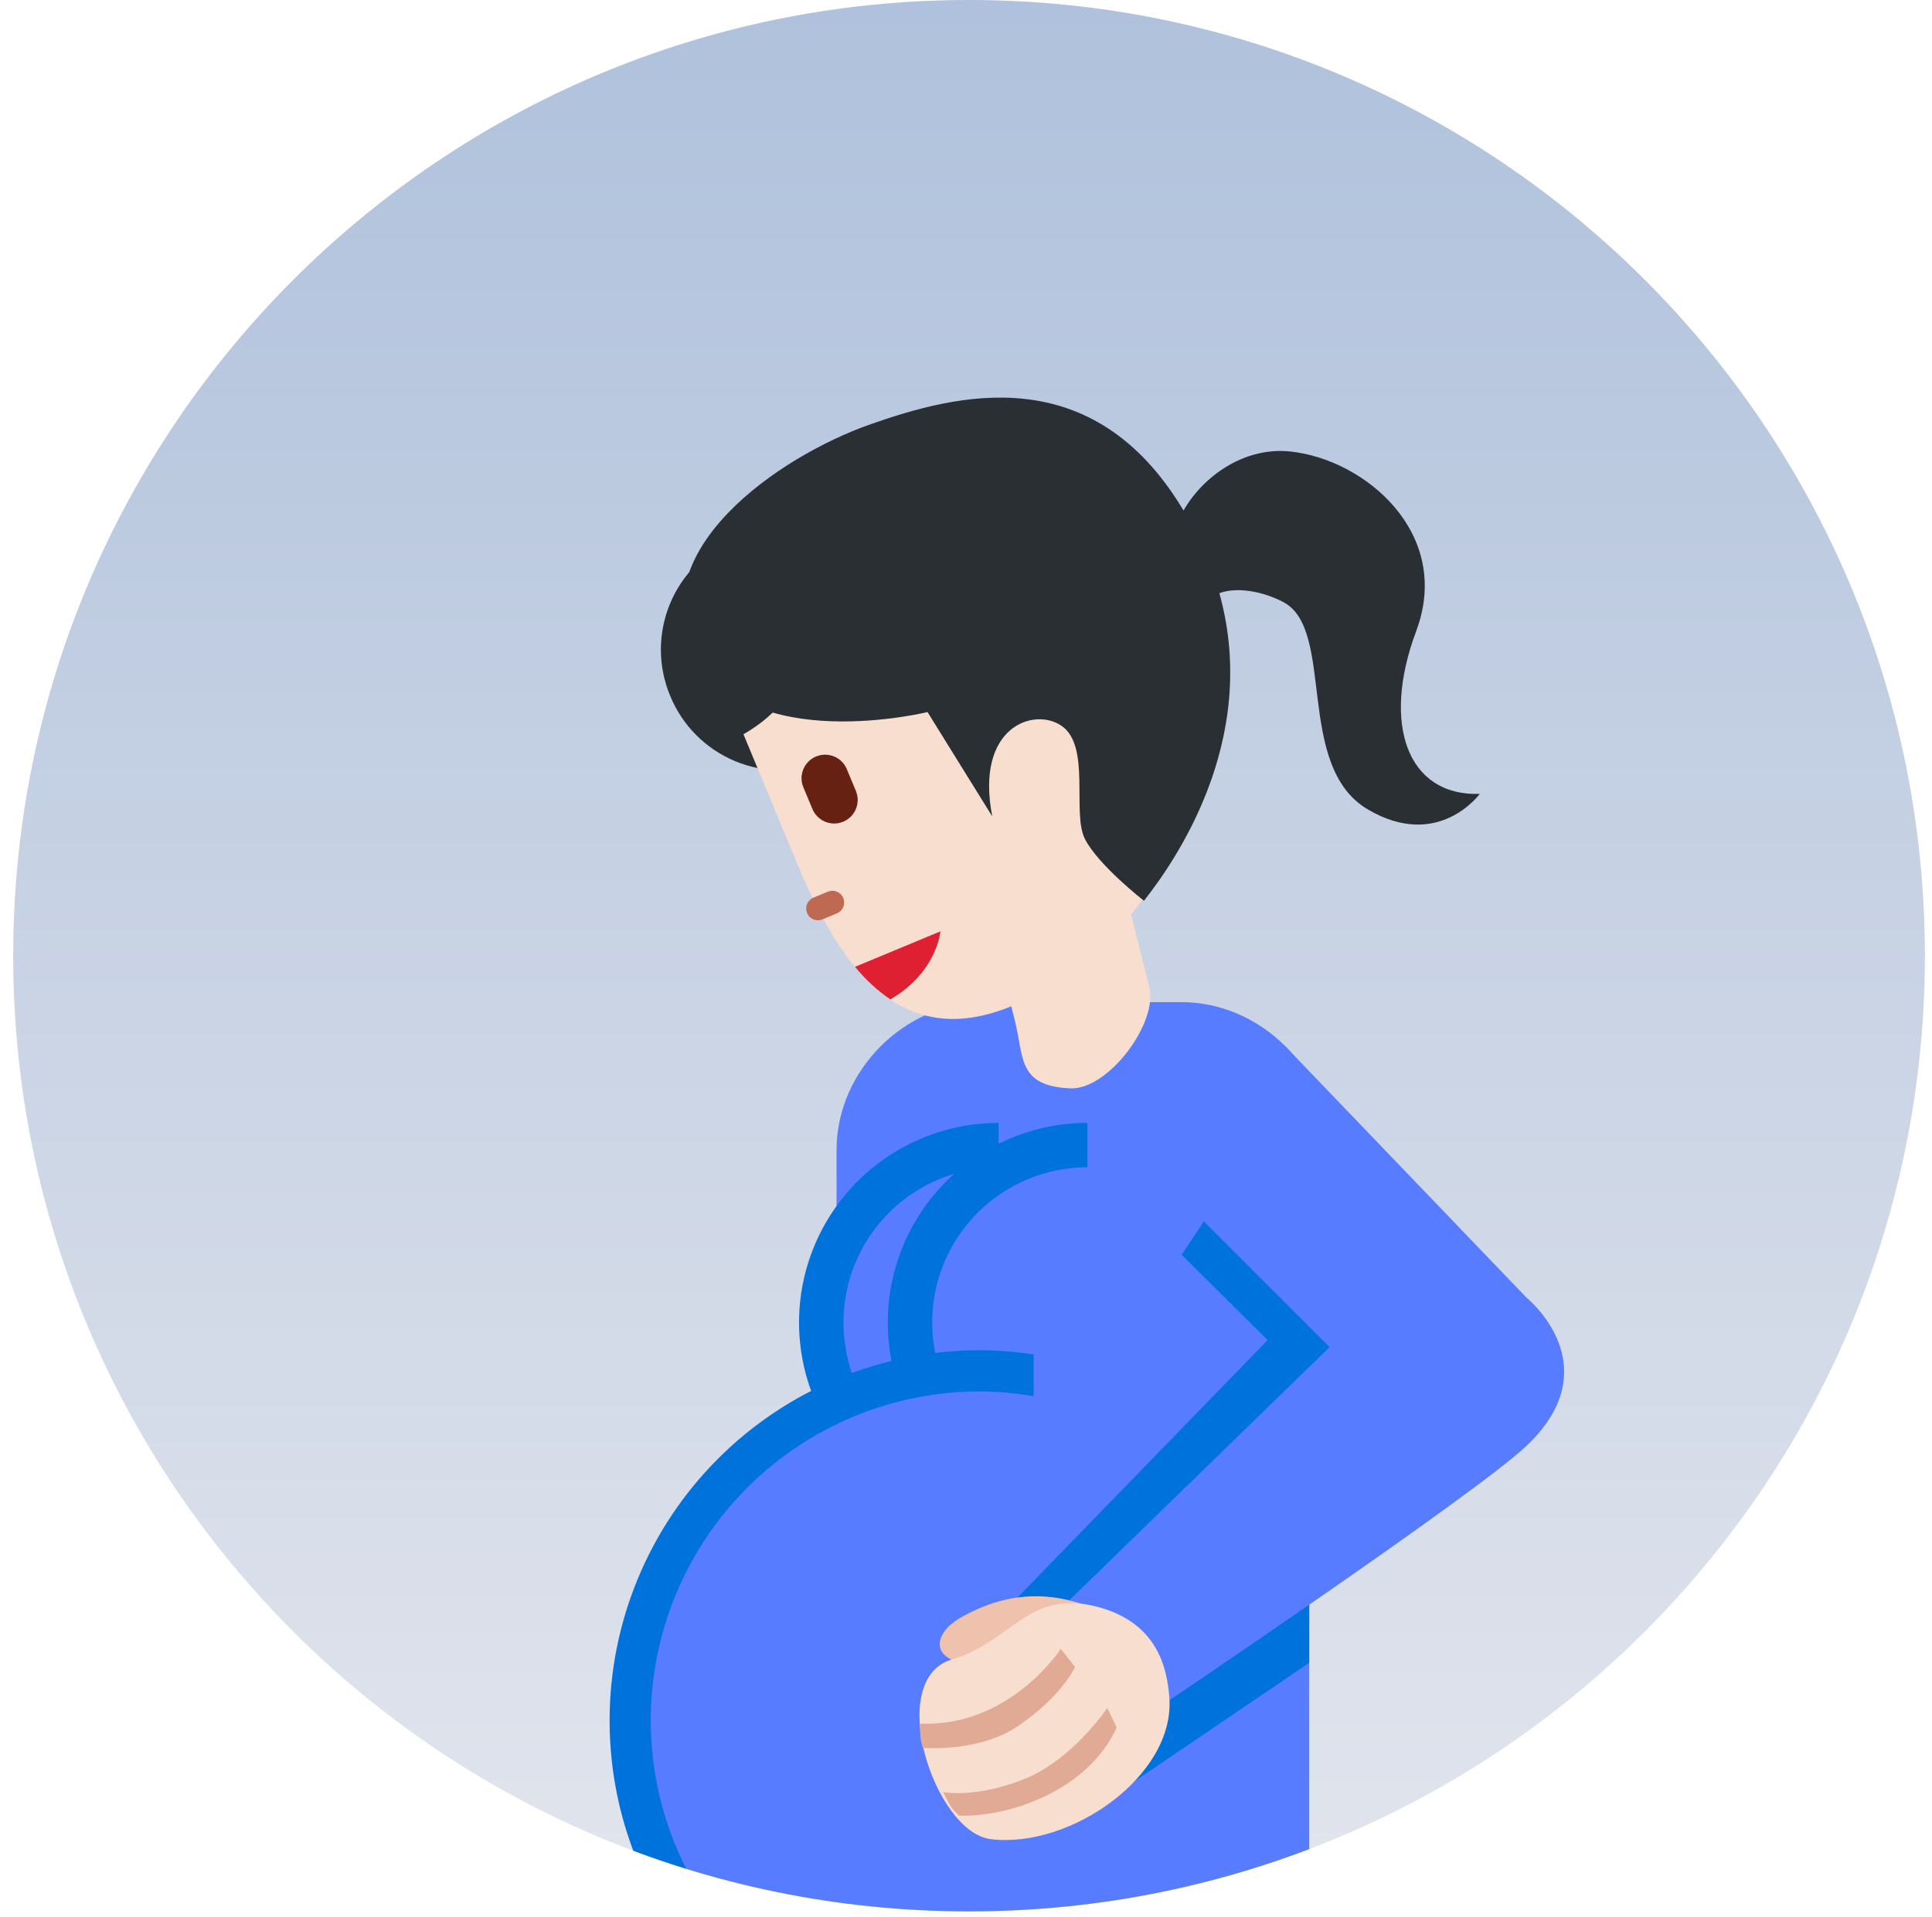
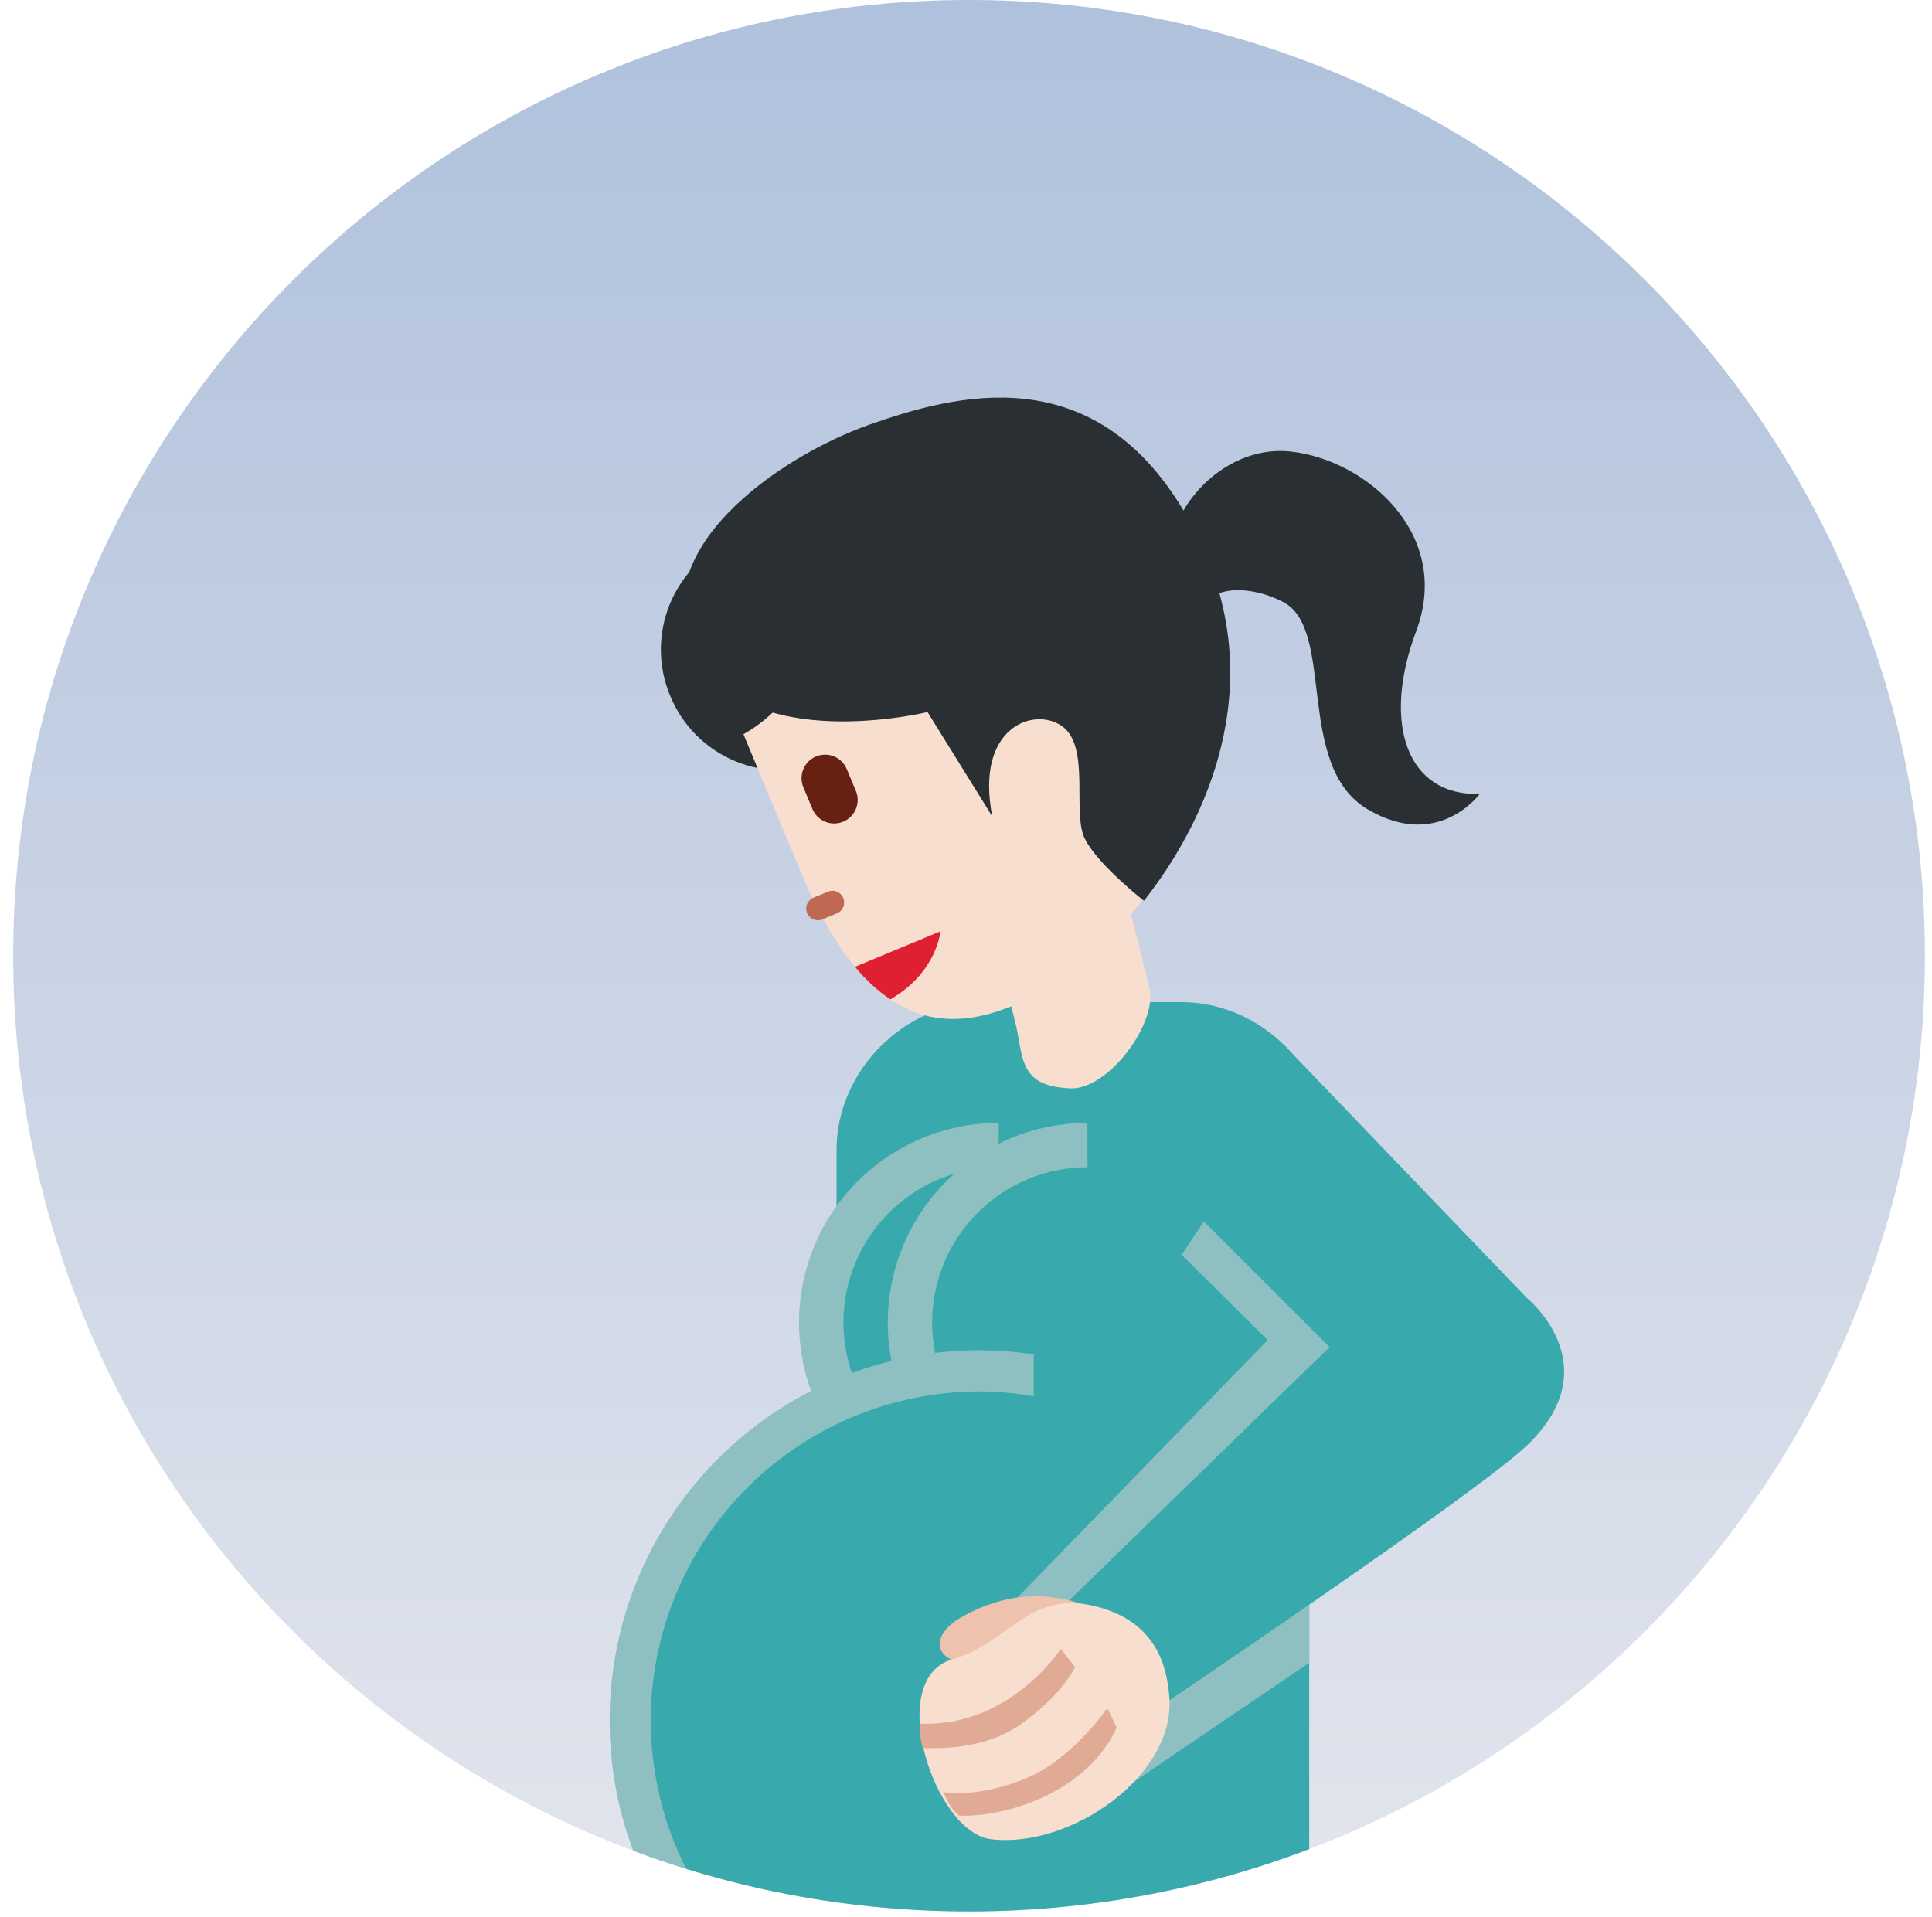
<svg xmlns="http://www.w3.org/2000/svg" width="127" height="126" viewBox="0 0 127 126" fill="none">
  <circle cx="63.7" cy="62.833" r="62.833" fill="url(#paint0_linear_4741_2340)" />
  <mask id="mask0_4741_2340" style="mask-type:alpha" maskUnits="userSpaceOnUse" x="0" y="0" width="127" height="126">
    <circle cx="63.7" cy="62.833" r="62.833" fill="url(#paint1_linear_4741_2340)" />
  </mask>
  <g mask="url(#mask0_4741_2340)">
-     <path d="M77.671 65.887H64.711C59.481 65.887 54.99 70.381 54.99 75.607V130.695H86.062V104.576L87.394 99.466V75.607C87.394 70.378 82.9 65.887 77.671 65.887Z" fill="#577CFF" />
-     <path d="M65.649 73.826C62.169 73.826 58.831 75.209 56.369 77.67C53.908 80.131 52.525 83.469 52.525 86.95C52.525 90.431 53.908 93.769 56.369 96.23C58.831 98.691 62.169 100.074 65.649 100.074V73.826Z" fill="#0072DB" />
-     <path d="M65.651 76.742C62.944 76.742 60.347 77.818 58.433 79.732C56.519 81.646 55.443 84.242 55.443 86.95C55.443 89.657 56.519 92.253 58.433 94.167C60.347 96.082 62.944 97.157 65.651 97.157V76.742Z" fill="#577CFF" />
-     <path d="M71.483 73.826C68.002 73.826 64.664 75.209 62.203 77.67C59.742 80.131 58.359 83.469 58.359 86.95C58.359 90.431 59.742 93.769 62.203 96.23C64.664 98.691 68.002 100.074 71.483 100.074V73.826Z" fill="#0072DB" />
-     <path d="M71.483 76.742C68.776 76.742 66.179 77.818 64.265 79.732C62.351 81.646 61.275 84.242 61.275 86.95C61.275 89.657 62.351 92.253 64.265 94.167C66.179 96.082 68.776 97.157 71.483 97.157V76.742Z" fill="#577CFF" />
-     <path d="M47.608 130.695H68.472V89.136C67.132 88.902 65.775 88.78 64.415 88.772C57.959 88.772 51.767 91.336 47.202 95.901C42.637 100.467 40.072 106.658 40.072 113.115C40.072 120.032 42.971 126.262 47.608 130.695Z" fill="#0072DB" />
-     <path d="M67.952 78.699V91.796C66.783 91.593 65.6 91.486 64.414 91.478C61.573 91.478 58.759 92.037 56.134 93.124C53.508 94.212 51.123 95.805 49.114 97.815C47.105 99.824 45.511 102.209 44.424 104.835C43.336 107.46 42.777 110.274 42.777 113.115C42.778 116.555 43.599 119.945 45.175 123.002C46.75 126.06 49.032 128.698 51.833 130.695H83.027V70.422L67.952 78.699Z" fill="#577CFF" />
-     <path d="M84.427 72.367L98.571 87.282L86.066 100.438L86.06 109.321L74.569 117.119L66.867 105.048L83.33 88.104L77.675 82.496L84.427 72.367Z" fill="#0072DB" />
-     <path d="M84.423 68.721L100.359 85.327C100.359 85.327 105.891 89.783 100.359 95.047C97.037 98.206 76.222 112.225 76.222 112.225L69.742 105.744L87.398 88.567L77.675 78.846L84.423 68.721Z" fill="#577CFF" />
+     <path d="M77.671 65.887H64.711C59.481 65.887 54.99 70.381 54.99 75.607V130.695H86.062V104.576L87.394 99.466V75.607C87.394 70.378 82.9 65.887 77.671 65.887Z" fill="#38aaad" />
+     <path d="M65.649 73.826C62.169 73.826 58.831 75.209 56.369 77.67C53.908 80.131 52.525 83.469 52.525 86.95C52.525 90.431 53.908 93.769 56.369 96.23C58.831 98.691 62.169 100.074 65.649 100.074V73.826Z" fill="#8fc0c1" />
+     <path d="M65.651 76.742C62.944 76.742 60.347 77.818 58.433 79.732C56.519 81.646 55.443 84.242 55.443 86.95C55.443 89.657 56.519 92.253 58.433 94.167C60.347 96.082 62.944 97.157 65.651 97.157V76.742Z" fill="#38aaad" />
+     <path d="M71.483 73.826C68.002 73.826 64.664 75.209 62.203 77.67C59.742 80.131 58.359 83.469 58.359 86.95C58.359 90.431 59.742 93.769 62.203 96.23C64.664 98.691 68.002 100.074 71.483 100.074V73.826Z" fill="#8fc0c1" />
+     <path d="M71.483 76.742C68.776 76.742 66.179 77.818 64.265 79.732C62.351 81.646 61.275 84.242 61.275 86.95C61.275 89.657 62.351 92.253 64.265 94.167C66.179 96.082 68.776 97.157 71.483 97.157V76.742Z" fill="#38aaad" />
+     <path d="M47.608 130.695H68.472V89.136C67.132 88.902 65.775 88.78 64.415 88.772C57.959 88.772 51.767 91.336 47.202 95.901C42.637 100.467 40.072 106.658 40.072 113.115C40.072 120.032 42.971 126.262 47.608 130.695Z" fill="#8fc0c1" />
+     <path d="M67.952 78.699V91.796C66.783 91.593 65.6 91.486 64.414 91.478C61.573 91.478 58.759 92.037 56.134 93.124C53.508 94.212 51.123 95.805 49.114 97.815C47.105 99.824 45.511 102.209 44.424 104.835C43.336 107.46 42.777 110.274 42.777 113.115C42.778 116.555 43.599 119.945 45.175 123.002C46.75 126.06 49.032 128.698 51.833 130.695H83.027V70.422L67.952 78.699Z" fill="#38aaad" />
+     <path d="M84.427 72.367L98.571 87.282L86.066 100.438L86.06 109.321L74.569 117.119L66.867 105.048L83.33 88.104L77.675 82.496L84.427 72.367Z" fill="#8fc0c1" />
+     <path d="M84.423 68.721L100.359 85.327C100.359 85.327 105.891 89.783 100.359 95.047C97.037 98.206 76.222 112.225 76.222 112.225L69.742 105.744L87.398 88.567L77.675 78.846L84.423 68.721Z" fill="#38aaad" />
    <path d="M72.447 105.996C69.169 104.436 66.06 104.651 63.054 106.41C61.616 107.253 61.03 108.828 63.231 109.35C65.442 109.866 72.447 105.996 72.447 105.996Z" fill="#EEC2AD" />
    <path d="M76.866 111.589C77.271 116.737 70.374 121.546 65.142 120.919C61.403 120.47 58.148 110.396 62.584 109.098C66.539 107.944 67.633 104.351 72.325 105.692C76.052 106.76 76.717 109.612 76.866 111.589Z" fill="#F7DECE" />
    <path d="M73.406 113.58L72.788 112.294C72.788 112.294 70.539 115.639 67.413 116.931C65.042 117.899 63.044 117.995 61.997 117.823C62.446 118.678 62.455 118.824 63.044 119.369C66.302 119.483 71.507 117.736 73.406 113.58ZM66.94 113.466C69.827 111.489 70.67 109.599 70.67 109.599L69.728 108.406C69.728 108.406 66.389 113.586 60.463 113.32C60.507 114.044 60.448 114.184 60.661 114.924C61.457 114.951 64.595 115.07 66.94 113.466Z" fill="#E0AA94" />
    <path d="M58.573 39.729C58.975 40.684 59.184 41.708 59.189 42.744C59.195 43.78 58.996 44.806 58.604 45.765C58.212 46.724 57.636 47.596 56.907 48.332C56.178 49.068 55.311 49.653 54.356 50.053C53.398 50.448 52.372 50.65 51.336 50.648C50.3 50.646 49.274 50.439 48.318 50.041C47.361 49.642 46.493 49.059 45.762 48.324C45.031 47.59 44.452 46.718 44.059 45.76C43.657 44.805 43.448 43.78 43.443 42.744C43.439 41.709 43.638 40.682 44.03 39.723C44.422 38.764 45 37.892 45.729 37.156C46.459 36.421 47.326 35.836 48.281 35.436C49.239 35.042 50.265 34.84 51.301 34.842C52.336 34.844 53.361 35.05 54.317 35.449C55.273 35.848 56.141 36.431 56.871 37.166C57.602 37.9 58.18 38.771 58.573 39.729Z" fill="#292F33" />
    <path d="M74.352 60.114C77.86 55.929 79.954 50.58 78.155 46.258L75.18 39.092C59.099 45.147 52.482 36.838 52.482 36.838C52.482 36.838 55.631 44.415 48.871 48.273L52.467 56.929C55.407 63.998 59.414 69.061 66.475 66.159L66.714 67.11C67.314 69.493 66.874 71.421 70.382 71.555C72.835 71.648 76.148 67.268 75.547 64.885L74.352 60.114Z" fill="#F7DECE" />
    <path d="M93.095 41.487C95.498 35.065 89.715 30.183 84.792 29.681C81.805 29.378 79.111 31.282 77.798 33.563C71.817 23.548 62.869 25.907 57.176 27.911C51.145 30.034 42.174 36.278 45.694 42.989C49.215 49.702 60.971 46.815 60.971 46.815L65.226 53.674C64.076 47.771 67.996 46.453 69.807 47.739C71.715 49.096 70.449 53.444 71.318 55.159C72.187 56.873 75.197 59.224 75.197 59.224C77.046 56.873 82.882 48.789 80.155 38.999C81.283 38.576 82.978 38.862 84.346 39.576C87.822 41.382 85.083 50.376 89.919 53.219C94.553 55.946 97.271 52.196 97.271 52.196C92.523 52.353 90.799 47.626 93.095 41.487Z" fill="#292F33" />
    <path d="M54.982 60.064L54.084 60.437C53.989 60.479 53.888 60.502 53.785 60.504C53.682 60.506 53.579 60.487 53.484 60.449C53.388 60.411 53.301 60.355 53.227 60.282C53.154 60.21 53.095 60.124 53.056 60.029C53.016 59.934 52.996 59.831 52.996 59.728C52.996 59.625 53.017 59.523 53.058 59.429C53.098 59.334 53.157 59.248 53.231 59.176C53.305 59.105 53.393 59.048 53.489 59.011L54.39 58.638C54.484 58.593 54.587 58.569 54.691 58.565C54.796 58.561 54.9 58.579 54.997 58.617C55.094 58.654 55.183 58.711 55.258 58.784C55.333 58.857 55.392 58.944 55.432 59.041C55.472 59.137 55.492 59.241 55.491 59.345C55.49 59.45 55.468 59.553 55.425 59.648C55.383 59.744 55.322 59.83 55.246 59.901C55.17 59.973 55.08 60.028 54.982 60.064Z" fill="#BF6952" />
    <path d="M55.424 54.024C55.045 54.181 54.621 54.181 54.242 54.024C53.864 53.868 53.563 53.568 53.406 53.19L52.808 51.758C52.65 51.379 52.65 50.953 52.807 50.574C52.963 50.194 53.264 49.893 53.643 49.736C54.022 49.578 54.448 49.578 54.828 49.734C55.207 49.891 55.508 50.192 55.666 50.571L56.261 52C56.339 52.188 56.38 52.389 56.38 52.593C56.38 52.796 56.34 52.998 56.263 53.186C56.185 53.374 56.071 53.545 55.927 53.689C55.783 53.833 55.612 53.947 55.424 54.024Z" fill="#662113" />
    <path d="M56.205 63.566C56.914 64.426 57.69 65.143 58.526 65.703C61.603 63.927 61.819 61.232 61.819 61.232L56.351 63.504L56.205 63.566Z" fill="#DF1F32" />
  </g>
  <defs>
    <linearGradient id="paint0_linear_4741_2340" x1="63.7" y1="0" x2="63.7" y2="125.665" gradientUnits="userSpaceOnUse">
      <stop stop-color="#AFC1DC" />
      <stop offset="1" stop-color="#E2E5ED" />
    </linearGradient>
    <linearGradient id="paint1_linear_4741_2340" x1="63.7" y1="0" x2="63.7" y2="125.665" gradientUnits="userSpaceOnUse">
      <stop stop-color="#AFC1DC" />
      <stop offset="1" stop-color="#E2E5ED" />
    </linearGradient>
  </defs>
</svg>
